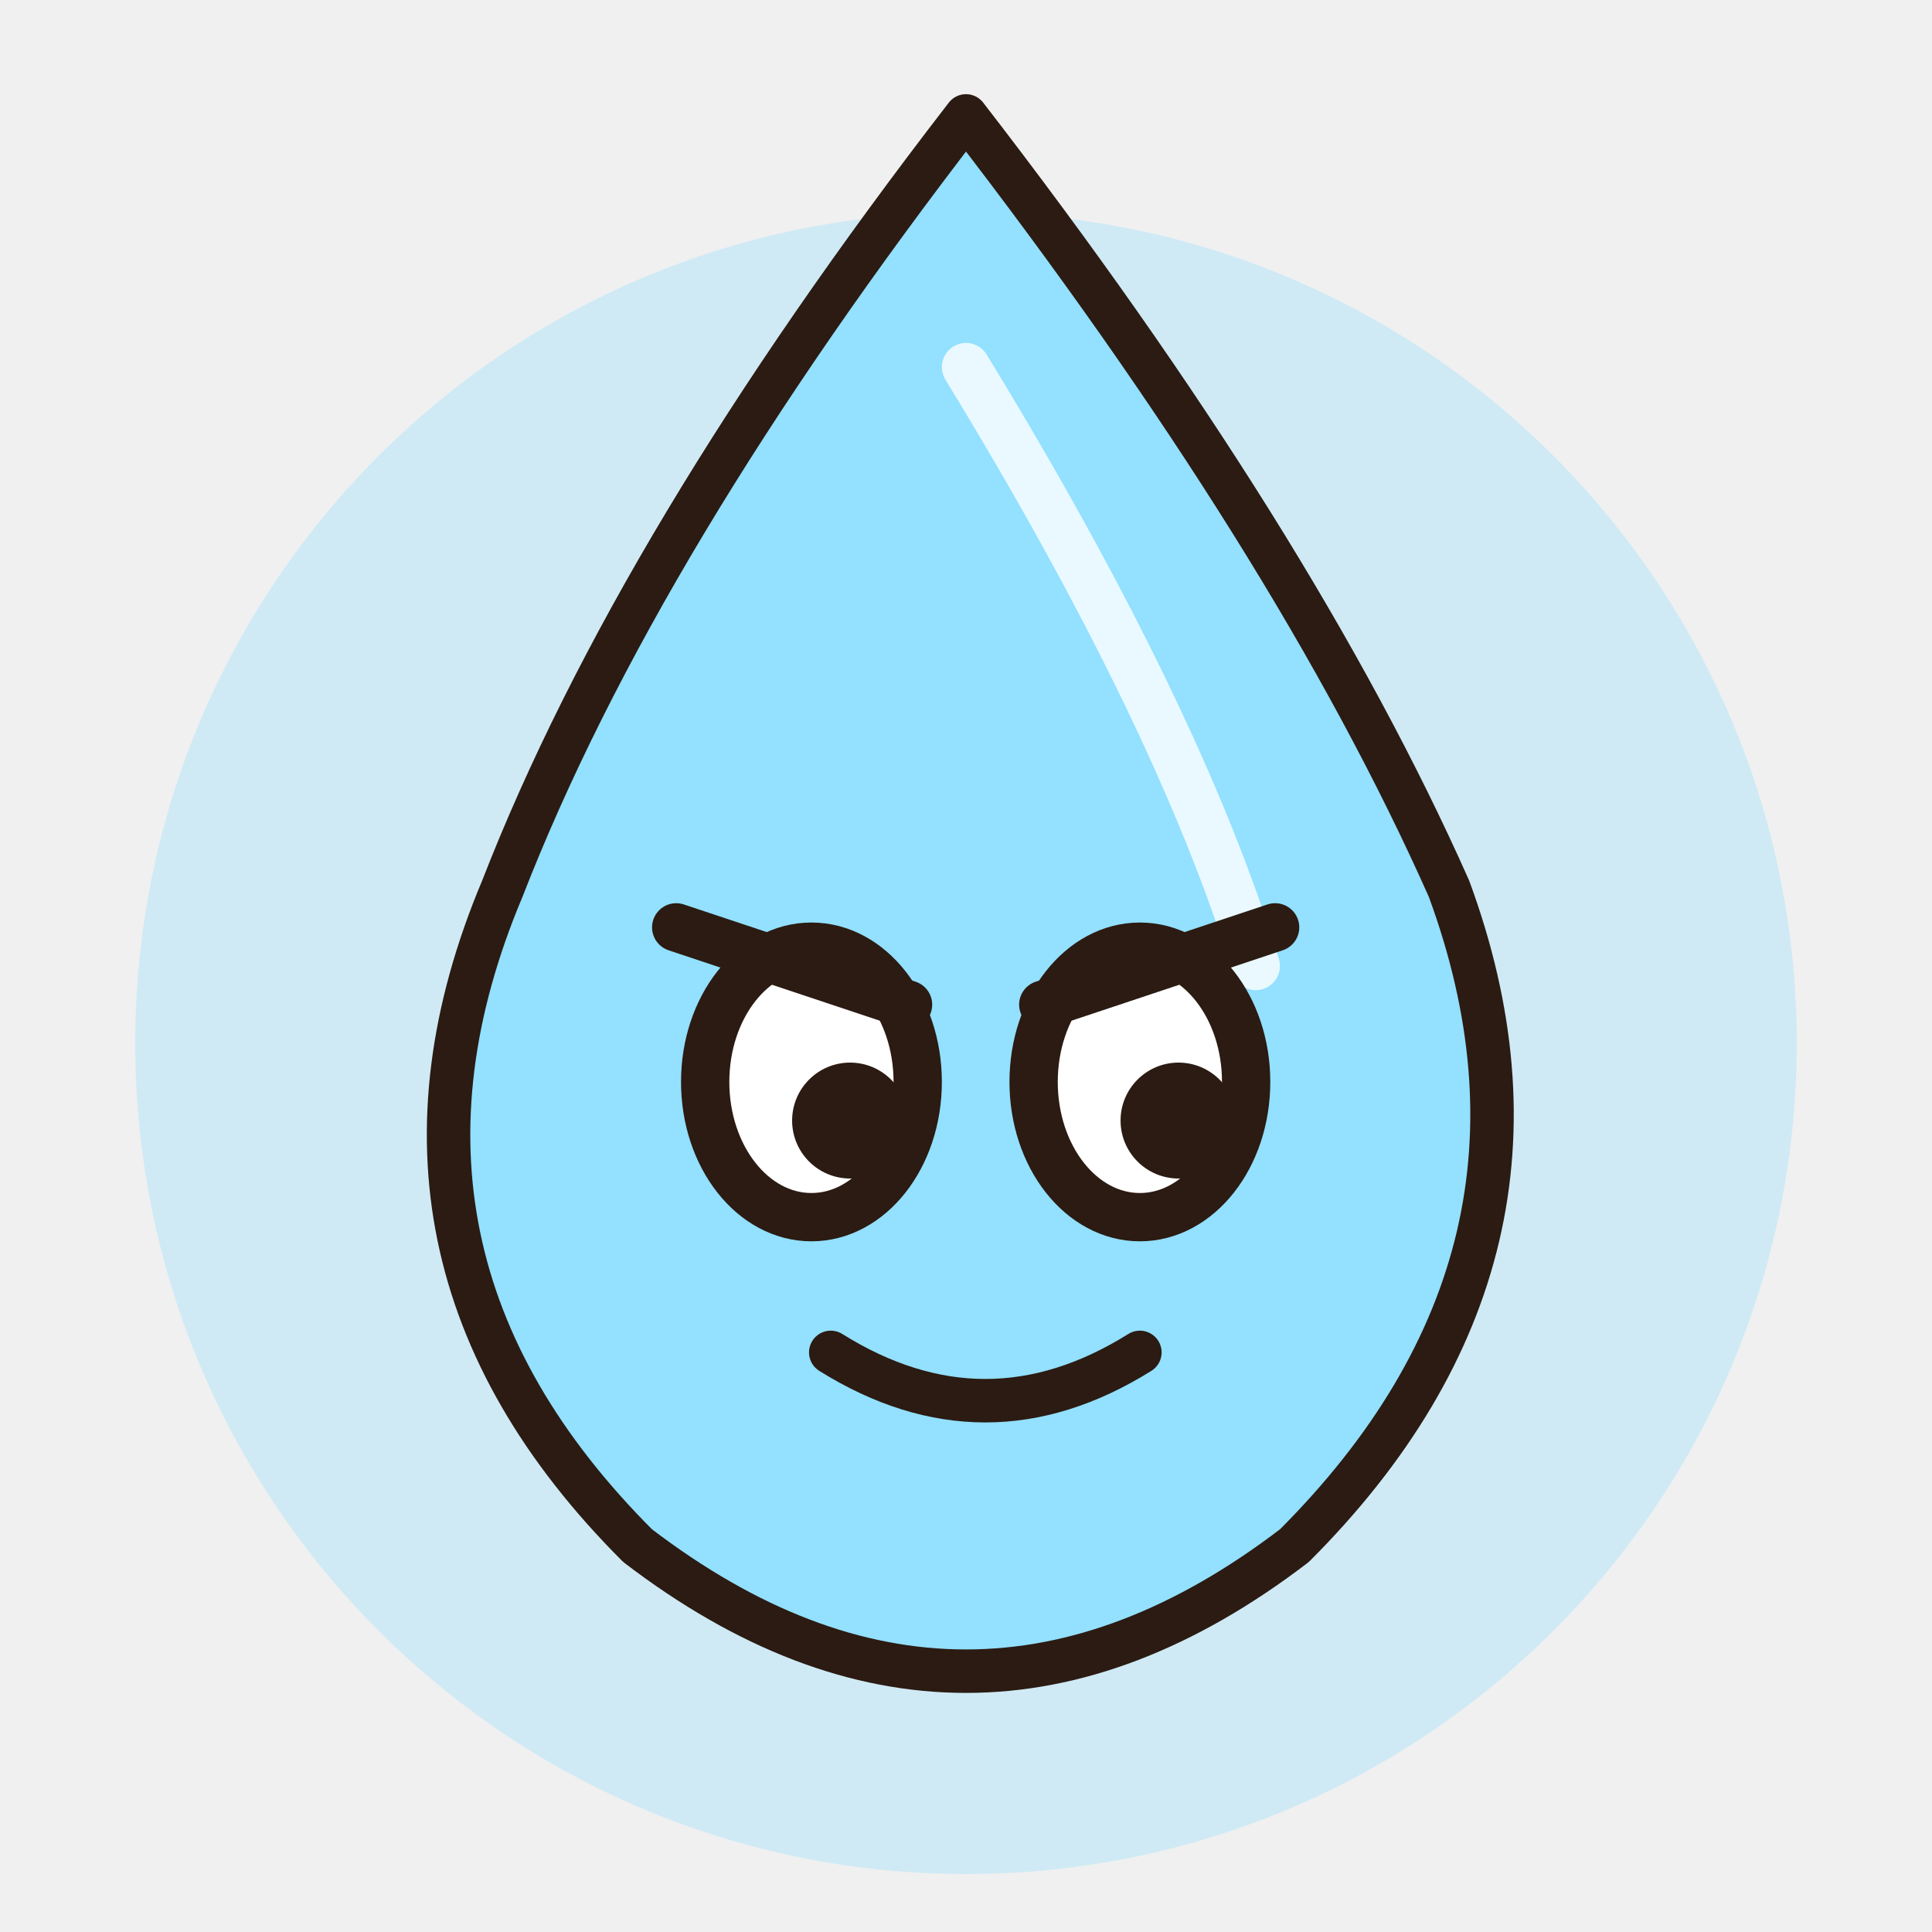
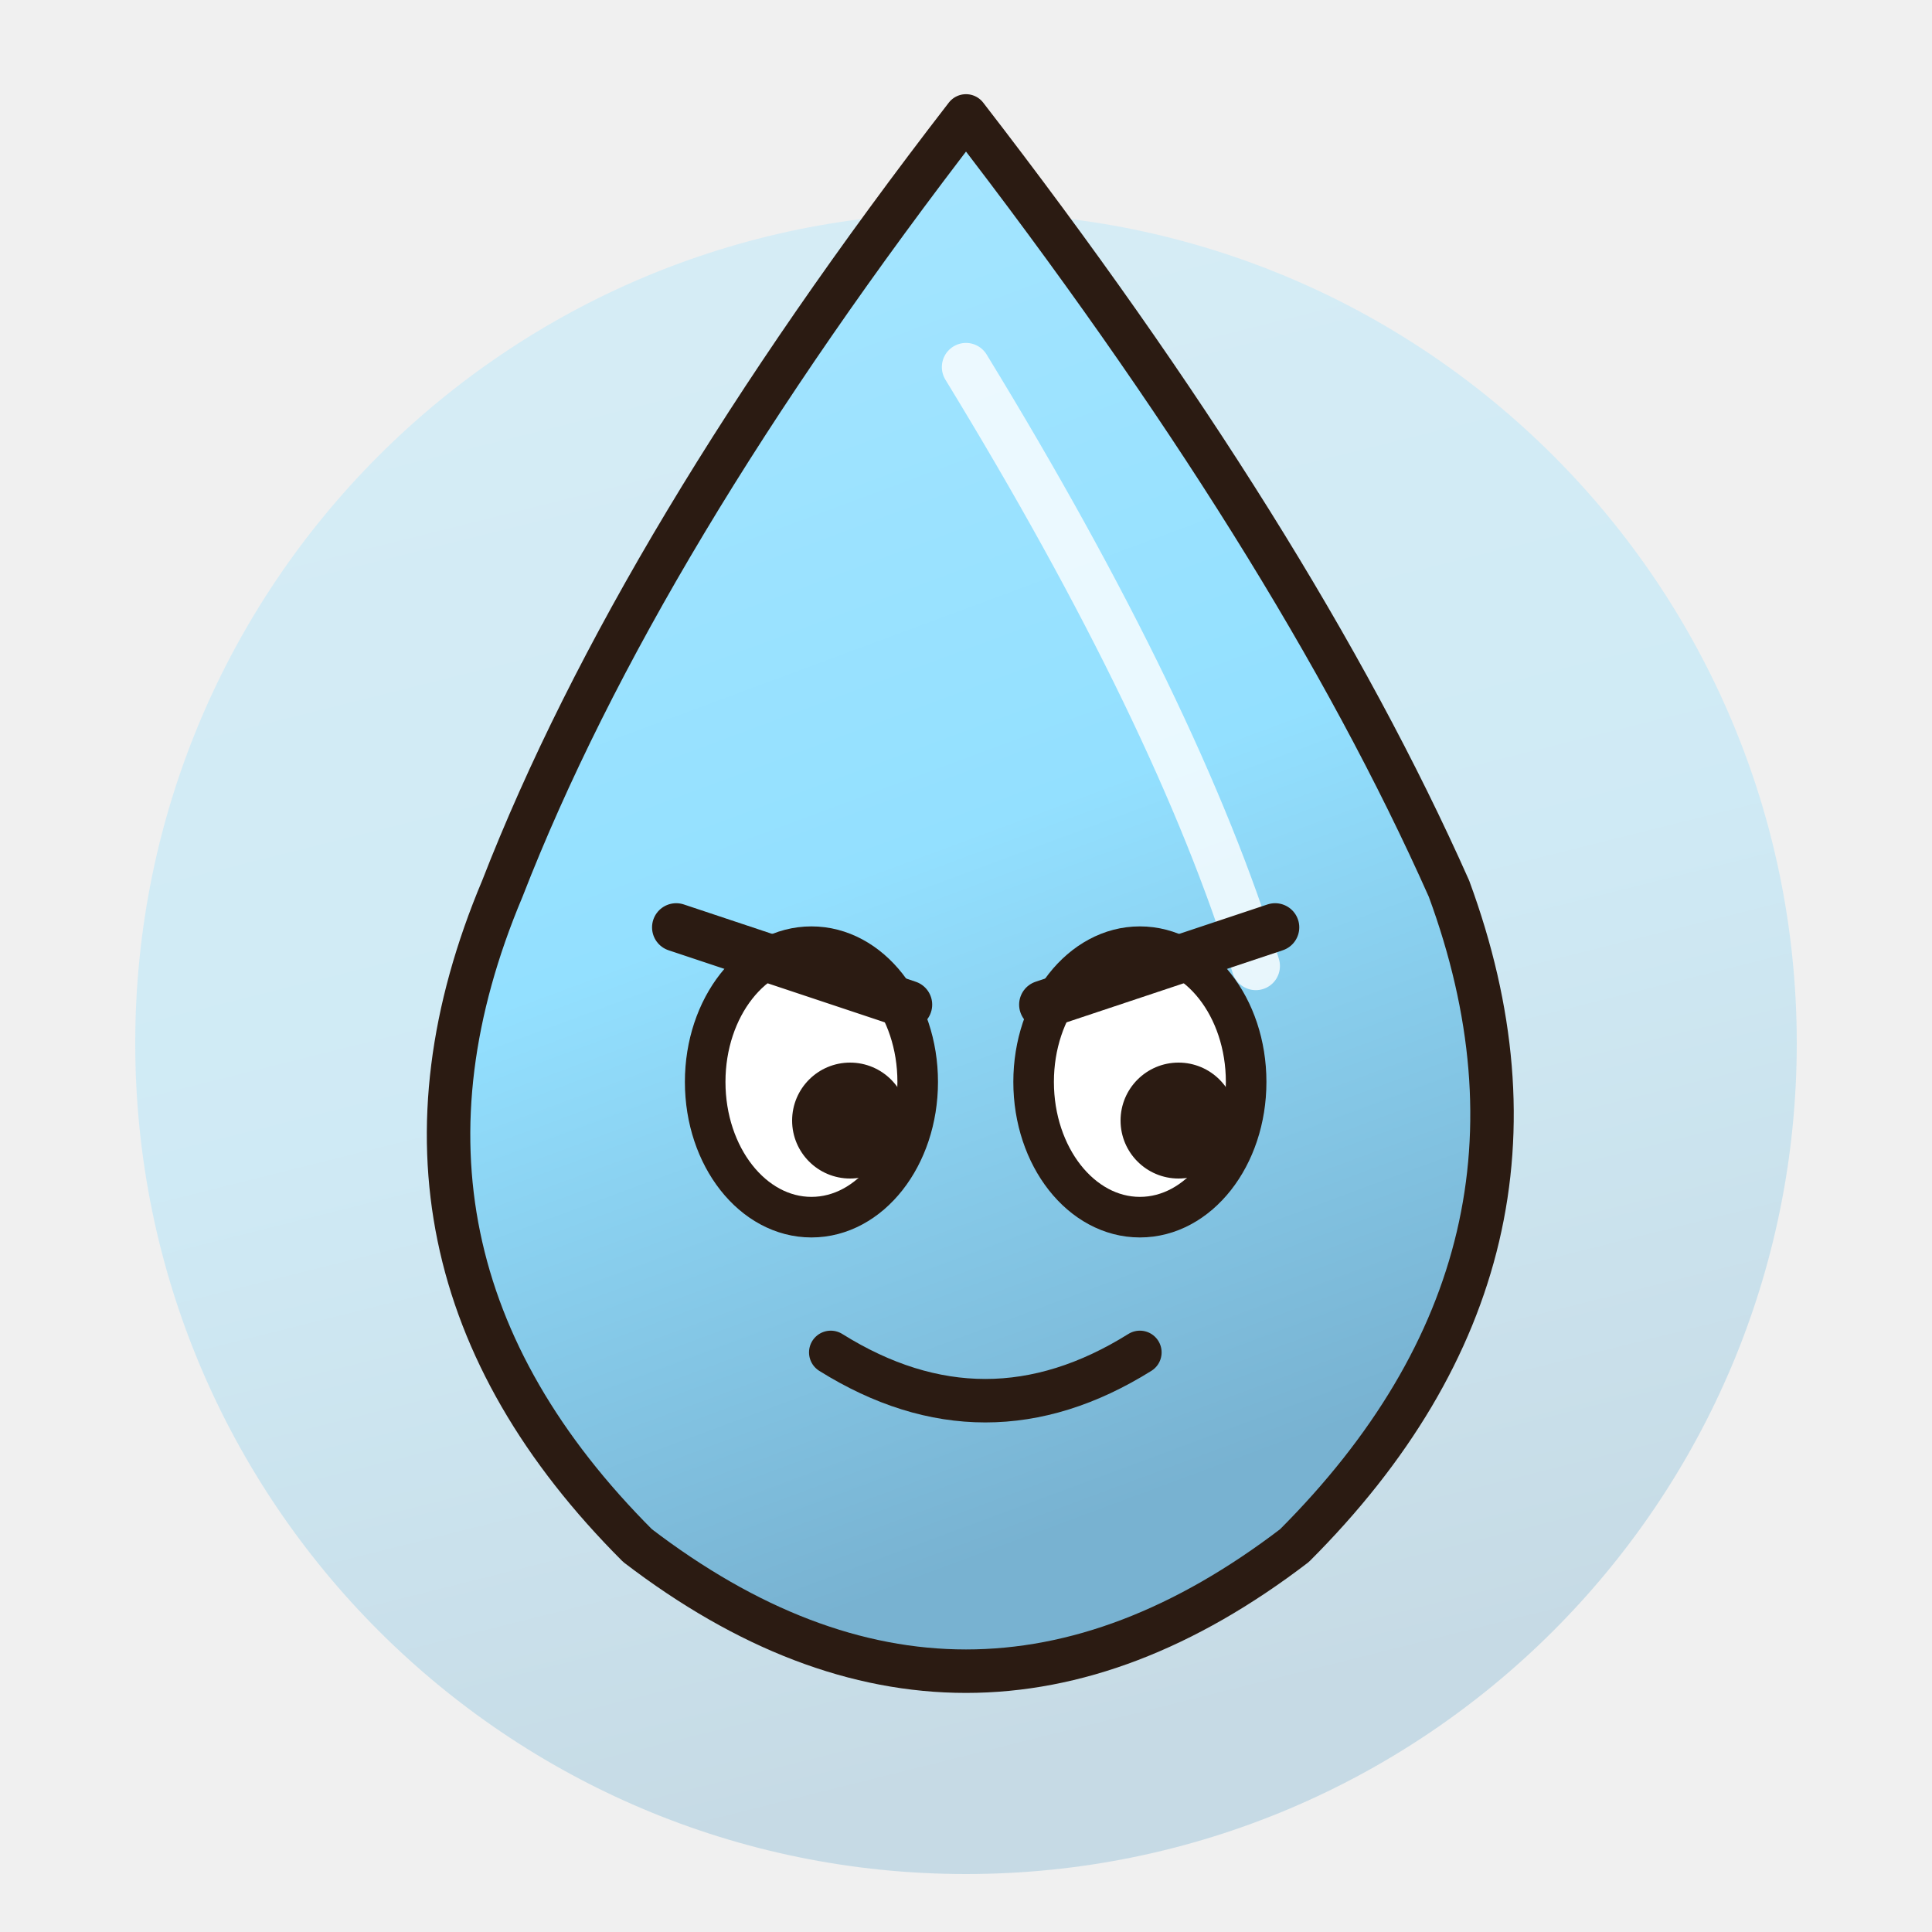
<svg xmlns="http://www.w3.org/2000/svg" viewBox="0 0 200 200" width="200" height="200">
  <defs>
    <linearGradient id="stone" x1="0" y1="0" x2="1" y2="0">
      <stop offset="0.00" stop-color="#d6cebd" />
      <stop offset="0.50" stop-color="#ada591" />
      <stop offset="1.00" stop-color="#80776a" />
    </linearGradient>
    <linearGradient id="stoneB" x1="0" y1="0" x2="1" y2="0">
      <stop offset="0.00" stop-color="#d4dcee" />
      <stop offset="0.50" stop-color="#a3aecb" />
      <stop offset="1.00" stop-color="#6e7a9c" />
    </linearGradient>
    <linearGradient id="stoneD" x1="0" y1="0" x2="1" y2="0">
      <stop offset="0.00" stop-color="#8a8a9a" />
      <stop offset="0.50" stop-color="#5d5c6d" />
      <stop offset="1.00" stop-color="#3c3b49" />
    </linearGradient>
    <linearGradient id="wood" x1="0" y1="0" x2="0" y2="1">
      <stop offset="0.00" stop-color="#c48f52" />
      <stop offset="1.00" stop-color="#7d512b" />
    </linearGradient>
    <linearGradient id="roofG" x1="0" y1="0" x2="1" y2="1">
      <stop offset="0.00" stop-color="#86d25f" />
      <stop offset="1.00" stop-color="#2d7a34" />
    </linearGradient>
    <linearGradient id="roofR" x1="0" y1="0" x2="1" y2="1">
      <stop offset="0.00" stop-color="#ee6a58" />
      <stop offset="1.00" stop-color="#9c2a22" />
    </linearGradient>
    <linearGradient id="roofP" x1="0" y1="0" x2="1" y2="1">
      <stop offset="0.00" stop-color="#a67ae8" />
      <stop offset="1.00" stop-color="#4a2c98" />
    </linearGradient>
    <linearGradient id="steel" x1="0" y1="0" x2="1" y2="1">
      <stop offset="0.00" stop-color="#eef2f6" />
      <stop offset="0.50" stop-color="#b3bcc7" />
      <stop offset="1.00" stop-color="#7a8593" />
    </linearGradient>
    <linearGradient id="gold" x1="0" y1="0" x2="1" y2="1">
      <stop offset="0.00" stop-color="#ffe27a" />
      <stop offset="1.00" stop-color="#c8901a" />
    </linearGradient>
    <linearGradient id="blue" x1="0" y1="0" x2="1" y2="1">
      <stop offset="0.00" stop-color="#5b9be8" />
      <stop offset="1.00" stop-color="#1f4c9a" />
    </linearGradient>
    <linearGradient id="copper" x1="0" y1="0" x2="1" y2="1">
      <stop offset="0.00" stop-color="#f0b27a" />
      <stop offset="1.00" stop-color="#a35f2e" />
    </linearGradient>
    <linearGradient id="ice" x1="0" y1="0" x2="1" y2="1">
      <stop offset="0.00" stop-color="#f2fdff" />
      <stop offset="0.50" stop-color="#8fdcf5" />
      <stop offset="1.00" stop-color="#3d98cf" />
    </linearGradient>
    <linearGradient id="iron" x1="0" y1="0" x2="1" y2="1">
      <stop offset="0.00" stop-color="#7c7c88" />
      <stop offset="1.00" stop-color="#2f2f38" />
    </linearGradient>
    <linearGradient id="lava" x1="0" y1="0" x2="1" y2="1">
      <stop offset="0.00" stop-color="#ffd24a" />
      <stop offset="1.00" stop-color="#ff6a1a" />
    </linearGradient>
    <radialGradient id="goblin" cx="0.4" cy="0.35" r=".8">
      <stop offset="0.00" stop-color="#aee572" />
      <stop offset="1.00" stop-color="#4f9e32" />
    </radialGradient>
    <radialGradient id="orc" cx="0.4" cy="0.35" r=".8">
      <stop offset="0.00" stop-color="#6fae4a" />
      <stop offset="1.00" stop-color="#2f6a22" />
    </radialGradient>
    <radialGradient id="wolf" cx="0.4" cy="0.35" r=".8">
      <stop offset="0.00" stop-color="#b8bec9" />
      <stop offset="1.00" stop-color="#6c7380" />
    </radialGradient>
    <radialGradient id="ogre" cx="0.4" cy="0.35" r=".8">
      <stop offset="0.00" stop-color="#b27a4c" />
      <stop offset="1.00" stop-color="#6a4126" />
    </radialGradient>
    <radialGradient id="rock" cx="0.4" cy="0.35" r=".8">
      <stop offset="0.00" stop-color="#b9b9c2" />
      <stop offset="1.00" stop-color="#6a6a78" />
    </radialGradient>
    <radialGradient id="wisp" cx="0.4" cy="0.35" r=".8">
      <stop offset="0.00" stop-color="#ffffff" />
      <stop offset="0.50" stop-color="#9ae9ff" />
      <stop offset="1.00" stop-color="#2fa6e0" />
    </radialGradient>
    <radialGradient id="drake" cx="0.4" cy="0.35" r=".8">
      <stop offset="0.00" stop-color="#e8604e" />
      <stop offset="1.00" stop-color="#8c1c1c" />
    </radialGradient>
    <radialGradient id="bat" cx="0.4" cy="0.35" r=".8">
      <stop offset="0.00" stop-color="#8f5cc0" />
      <stop offset="1.00" stop-color="#4a2a68" />
    </radialGradient>
    <radialGradient id="ghost" cx="0.4" cy="0.35" r=".8">
      <stop offset="0.00" stop-color="#eaffff" />
      <stop offset="0.50" stop-color="#9bded6" />
      <stop offset="1.00" stop-color="#4fa8a0" />
    </radialGradient>
    <radialGradient id="orb" cx="0.4" cy="0.35" r=".8">
      <stop offset="0.00" stop-color="#ffffff" />
      <stop offset="0.50" stop-color="#d9a8ff" />
      <stop offset="1.00" stop-color="#8a4fe0" />
    </radialGradient>
    <radialGradient id="glowY" cx="0.4" cy="0.35" r=".8">
      <stop offset="0.00" stop-color="#fffbd0" />
      <stop offset="0.50" stop-color="#ffe14a" />
      <stop offset="1.00" stop-color="#ff9d1a" />
    </radialGradient>
    <radialGradient id="glowC" cx="0.4" cy="0.35" r=".8">
      <stop offset="0.00" stop-color="#ffffff" />
      <stop offset="0.50" stop-color="#a8f0ff" />
      <stop offset="1.00" stop-color="#2fb8e8" />
    </radialGradient>
+     <linearGradient id="s_stone" x1="0" y1="0" x2="0.25" y2="1">
+       <stop offset="0" stop-color="#cac4b4" />
+       <stop offset=".55" stop-color="#bdb5a1" />
+       <stop offset="1" stop-color="#999188" />
+     </linearGradient>
+     <linearGradient id="s_stoneB" x1="0" y1="0" x2="0.25" y2="1">
+       <stop offset="0" stop-color="#bbc4da" />
+       <stop offset=".55" stop-color="#aab5d1" />
+       <stop offset="1" stop-color="#8a91ae" />
+     </linearGradient>
+     <linearGradient id="s_stoneD" x1="0" y1="0" x2="0.25" y2="1">
+       <stop offset="0" stop-color="#838291" />
+       <stop offset=".55" stop-color="#646376" />
+       <stop offset="1" stop-color="#545167" />
+     </linearGradient>
+     <linearGradient id="s_wood" x1="0" y1="0" x2="0.25" y2="1">
+       <stop offset="0" stop-color="#b99065" />
+       <stop offset=".55" stop-color="#a8743f" />
+       <stop offset="1" stop-color="#895e3c" />
+     </linearGradient>
+     <linearGradient id="s_roofG" x1="0" y1="0" x2="0.25" y2="1">
+       <stop offset="0" stop-color="#75b36c" />
+       <stop offset=".55" stop-color="#52a047" />
+       <stop offset="1" stop-color="#468042" />
+     </linearGradient>
+     <linearGradient id="s_roofR" x1="0" y1="0" x2="0.25" y2="1">
+       <stop offset="0" stop-color="#d66e63" />
+       <stop offset=".55" stop-color="#cc4a3c" />
+       <stop offset="1" stop-color="#a53d39" />
+     </linearGradient>
+     <linearGradient id="s_roofP" x1="0" y1="0" x2="0.25" y2="1">
+       <stop offset="0" stop-color="#9779d5" />
+       <stop offset=".55" stop-color="#7d57cb" />
+       <stop offset="1" stop-color="#6747a9" />
+     </linearGradient>
+     <linearGradient id="s_steel" x1="0" y1="0" x2="0.25" y2="1">
+       <stop offset="0" stop-color="#c9d1d9" />
+       <stop offset=".55" stop-color="#bcc5d0" />
+       <stop offset="1" stop-color="#989dad" />
+     </linearGradient>
+     <linearGradient id="s_gold" x1="0" y1="0" x2="0.25" y2="1">
+       <stop offset="0" stop-color="#eec461" />
+       <stop offset=".55" stop-color="#eab53a" />
+       <stop offset="1" stop-color="#bc9138" />
+     </linearGradient>
+     <linearGradient id="s_blue" x1="0" y1="0" x2="0.25" y2="1">
+       <stop offset="0" stop-color="#6291d5" />
+       <stop offset=".55" stop-color="#3b76cb" />
+       <stop offset="1" stop-color="#3460a9" />
+     </linearGradient>
+     <linearGradient id="s_copper" x1="0" y1="0" x2="0.25" y2="1">
+       <stop offset="0" stop-color="#d6996d" />
+       <stop offset=".55" stop-color="#cc8048" />
+       <stop offset="1" stop-color="#a56743" />
+     </linearGradient>
+     <linearGradient id="s_ice" x1="0" y1="0" x2="0.25" y2="1">
+       <stop offset="0" stop-color="#a8e4f7" />
+       <stop offset=".55" stop-color="#92ddf5" />
+       <stop offset="1" stop-color="#78b0ca" />
+     </linearGradient>
+     <linearGradient id="s_iron" x1="0" y1="0" x2="0.25" y2="1">
+       <stop offset="0" stop-color="#7a7a83" />
+       <stop offset=".55" stop-color="#595964" />
+       <stop offset="1" stop-color="#4b4959" />
+     </linearGradient>
+     <linearGradient id="s_lava" x1="0" y1="0" x2="0.25" y2="1">
+       <stop offset="0" stop-color="#ffb359" />
+       <stop offset=".55" stop-color="#ffa030" />
+       <stop offset="1" stop-color="#cd8030" />
+     </linearGradient>
+     <linearGradient id="s_goblin" x1="0" y1="0" x2="0.25" y2="1">
+       <stop offset="0" stop-color="#99cf73" />
+       <stop offset=".55" stop-color="#80c350" />
+       <stop offset="1" stop-color="#6a9c49" />
+     </linearGradient>
+     <linearGradient id="s_orc" x1="0" y1="0" x2="0.25" y2="1">
+       <stop offset="0" stop-color="#6fa25a" />
+       <stop offset=".55" stop-color="#4b8b31" />
+       <stop offset="1" stop-color="#407031" />
+     </linearGradient>
+     <linearGradient id="s_wolf" x1="0" y1="0" x2="0.25" y2="1">
+       <stop offset="0" stop-color="#a5abb5" />
+       <stop offset=".55" stop-color="#8e96a3" />
+       <stop offset="1" stop-color="#74798a" />
+     </linearGradient>
+     <linearGradient id="s_ogre" x1="0" y1="0" x2="0.25" y2="1">
+       <stop offset="0" stop-color="#a57d60" />
+       <stop offset=".55" stop-color="#8f5c38" />
+       <stop offset="1" stop-color="#754b36" />
+     </linearGradient>
+     <linearGradient id="s_rock" x1="0" y1="0" x2="0.25" y2="1">
+       <stop offset="0" stop-color="#a3a3ad" />
+       <stop offset=".55" stop-color="#8c8c99" />
+       <stop offset="1" stop-color="#737182" />
+     </linearGradient>
+     <linearGradient id="s_wisp" x1="0" y1="0" x2="0.25" y2="1">
+       <stop offset="0" stop-color="#a9e6ff" />
+       <stop offset=".55" stop-color="#93e0ff" />
+       <stop offset="1" stop-color="#78b2d1" />
+     </linearGradient>
+     <linearGradient id="s_drake" x1="0" y1="0" x2="0.25" y2="1">
+       <stop offset="0" stop-color="#ce6156" />
+       <stop offset=".55" stop-color="#c23a2c" />
+       <stop offset="1" stop-color="#9d312d" />
+     </linearGradient>
+     <linearGradient id="s_bat" x1="0" y1="0" x2="0.25" y2="1">
+       <stop offset="0" stop-color="#8966a8" />
+       <stop offset=".55" stop-color="#6b4092" />
+       <stop offset="1" stop-color="#59357c" />
+     </linearGradient>
+     <linearGradient id="s_ghost" x1="0" y1="0" x2="0.25" y2="1">
+       <stop offset="0" stop-color="#bbece5" />
+       <stop offset=".55" stop-color="#aae7df" />
+       <stop offset="1" stop-color="#8ab8b9" />
+     </linearGradient>
+     <linearGradient id="s_orb" x1="0" y1="0" x2="0.25" y2="1">
+       <stop offset="0" stop-color="#d1aff5" />
+       <stop offset=".55" stop-color="#c59bf2" />
+       <stop offset="1" stop-color="#9f7cc7" />
+     </linearGradient>
+     <linearGradient id="s_glowY" x1="0" y1="0" x2="0.25" y2="1">
+       <stop offset="0" stop-color="#ffe76e" />
+       <stop offset=".55" stop-color="#ffe14a" />
+       <stop offset="1" stop-color="#cdb344" />
+     </linearGradient>
+     <linearGradient id="s_glowC" x1="0" y1="0" x2="0.25" y2="1">
+       <stop offset="0" stop-color="#99edff" />
+       <stop offset=".55" stop-color="#80e8ff" />
+       <stop offset="1" stop-color="#6ab8d1" />
+     </linearGradient>
  </defs>
-   <g stroke="#2b1b12" stroke-width="5" stroke-linejoin="round" stroke-linecap="round">
-     <circle cx="100" cy="108" r="86" fill="#93e0ff" opacity=".35" stroke="none" />
-     <path d="M100 12 Q134 56 150 92 Q164 130 134 160 Q100 186 66 160 Q36 130 52 92 Q66 56 100 12 Z" fill="#93e0ff" stroke-width="4.5" />
+   <g stroke="#2b1b12" stroke-width="4.2" stroke-linejoin="round" stroke-linecap="round">
+     <circle cx="100" cy="108" r="86" fill="url(#s_wisp)" opacity=".35" stroke="none" />
+     <path d="M100 12 Q134 56 150 92 Q164 130 134 160 Q100 186 66 160 Q36 130 52 92 Q66 56 100 12 Z" fill="url(#s_wisp)" stroke-width="4.5" />
    <path d="M100 38 Q122 74 130 100" fill="none" stroke="#ffffff" stroke-width="5" opacity=".8" />
    <ellipse cx="84" cy="112" rx="11" ry="14" fill="#fff" />
    <ellipse cx="118" cy="112" rx="11" ry="14" fill="#fff" />
    <circle cx="88" cy="116" r="6" fill="#2b1b12" stroke="none" />
    <circle cx="122" cy="116" r="6" fill="#2b1b12" stroke="none" />
    <path d="M70 96 L94 104 M132 96 L108 104" stroke-width="5" fill="none" />
    <path d="M86 140 Q102 150 118 140" fill="none" stroke-width="4.5" />
  </g>
</svg>
